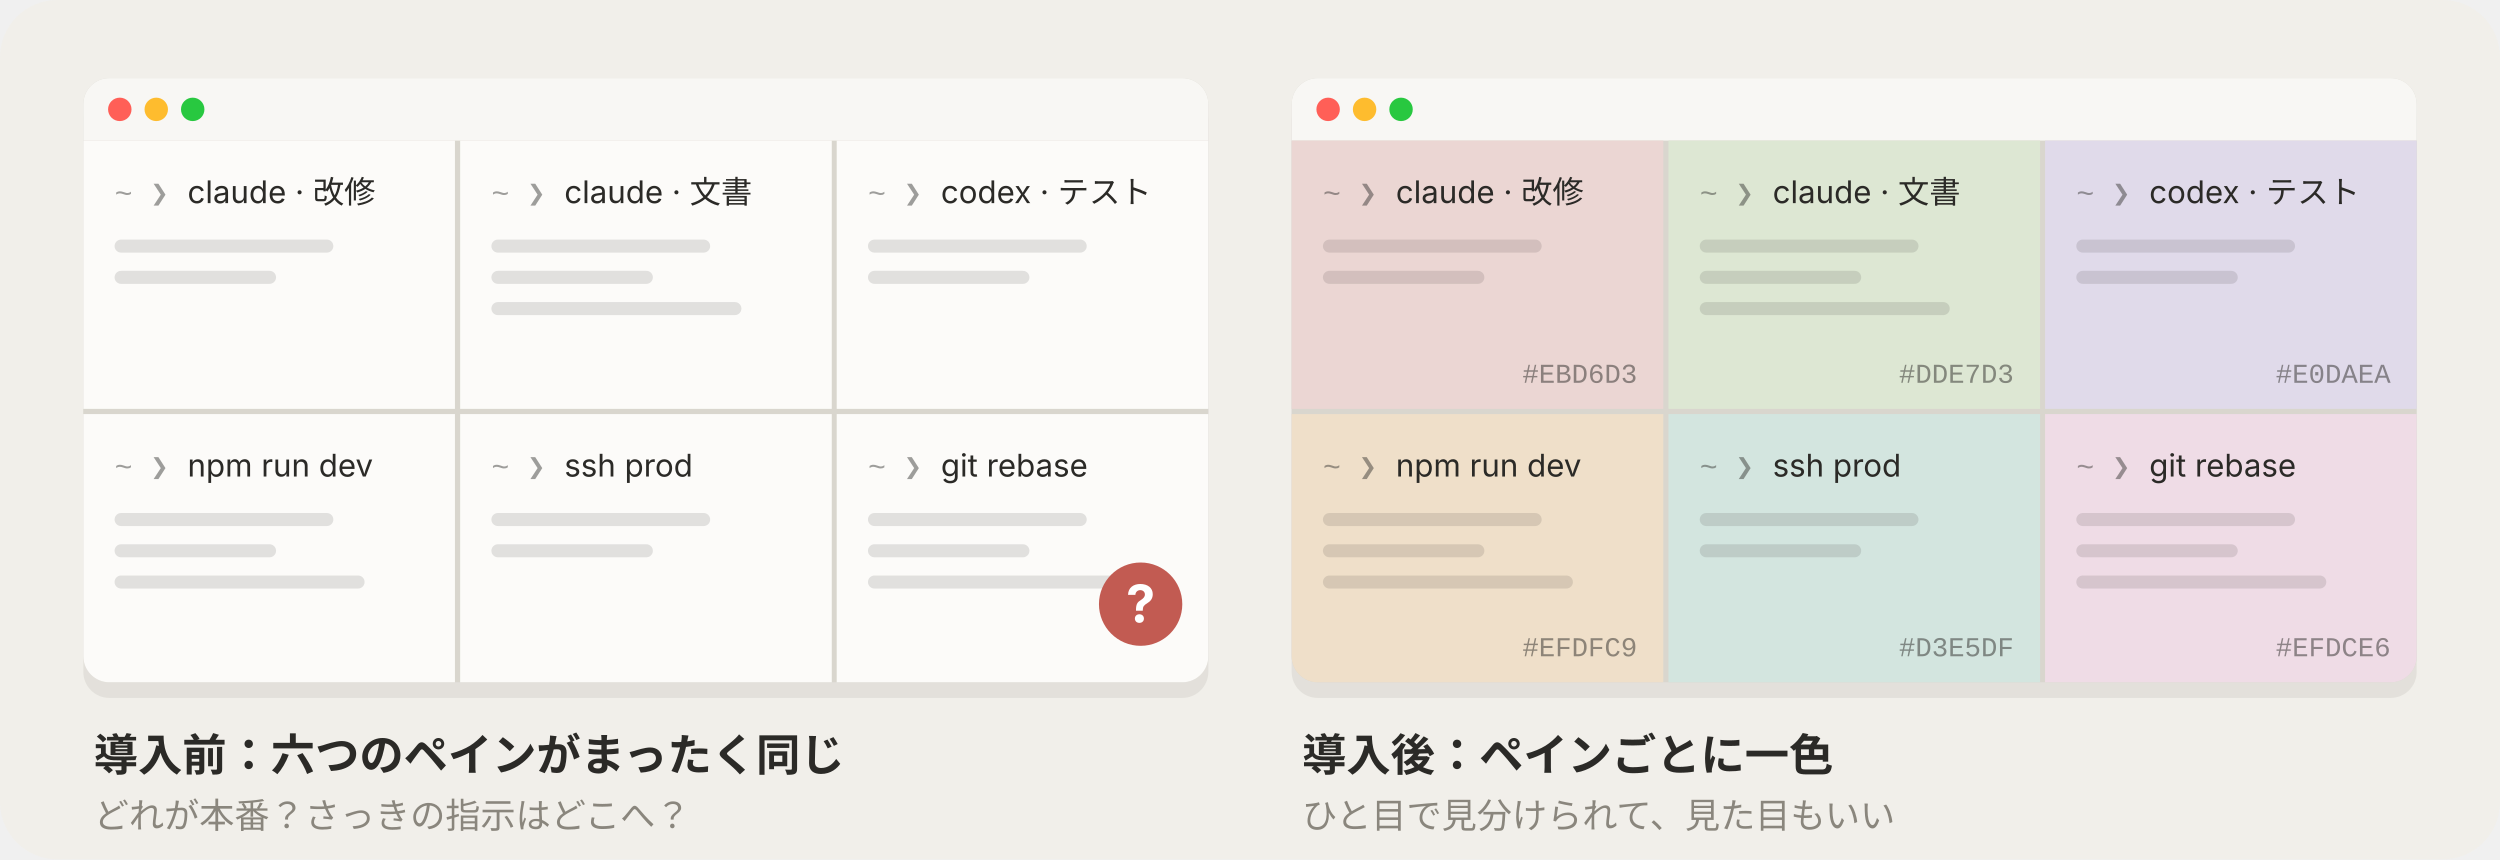
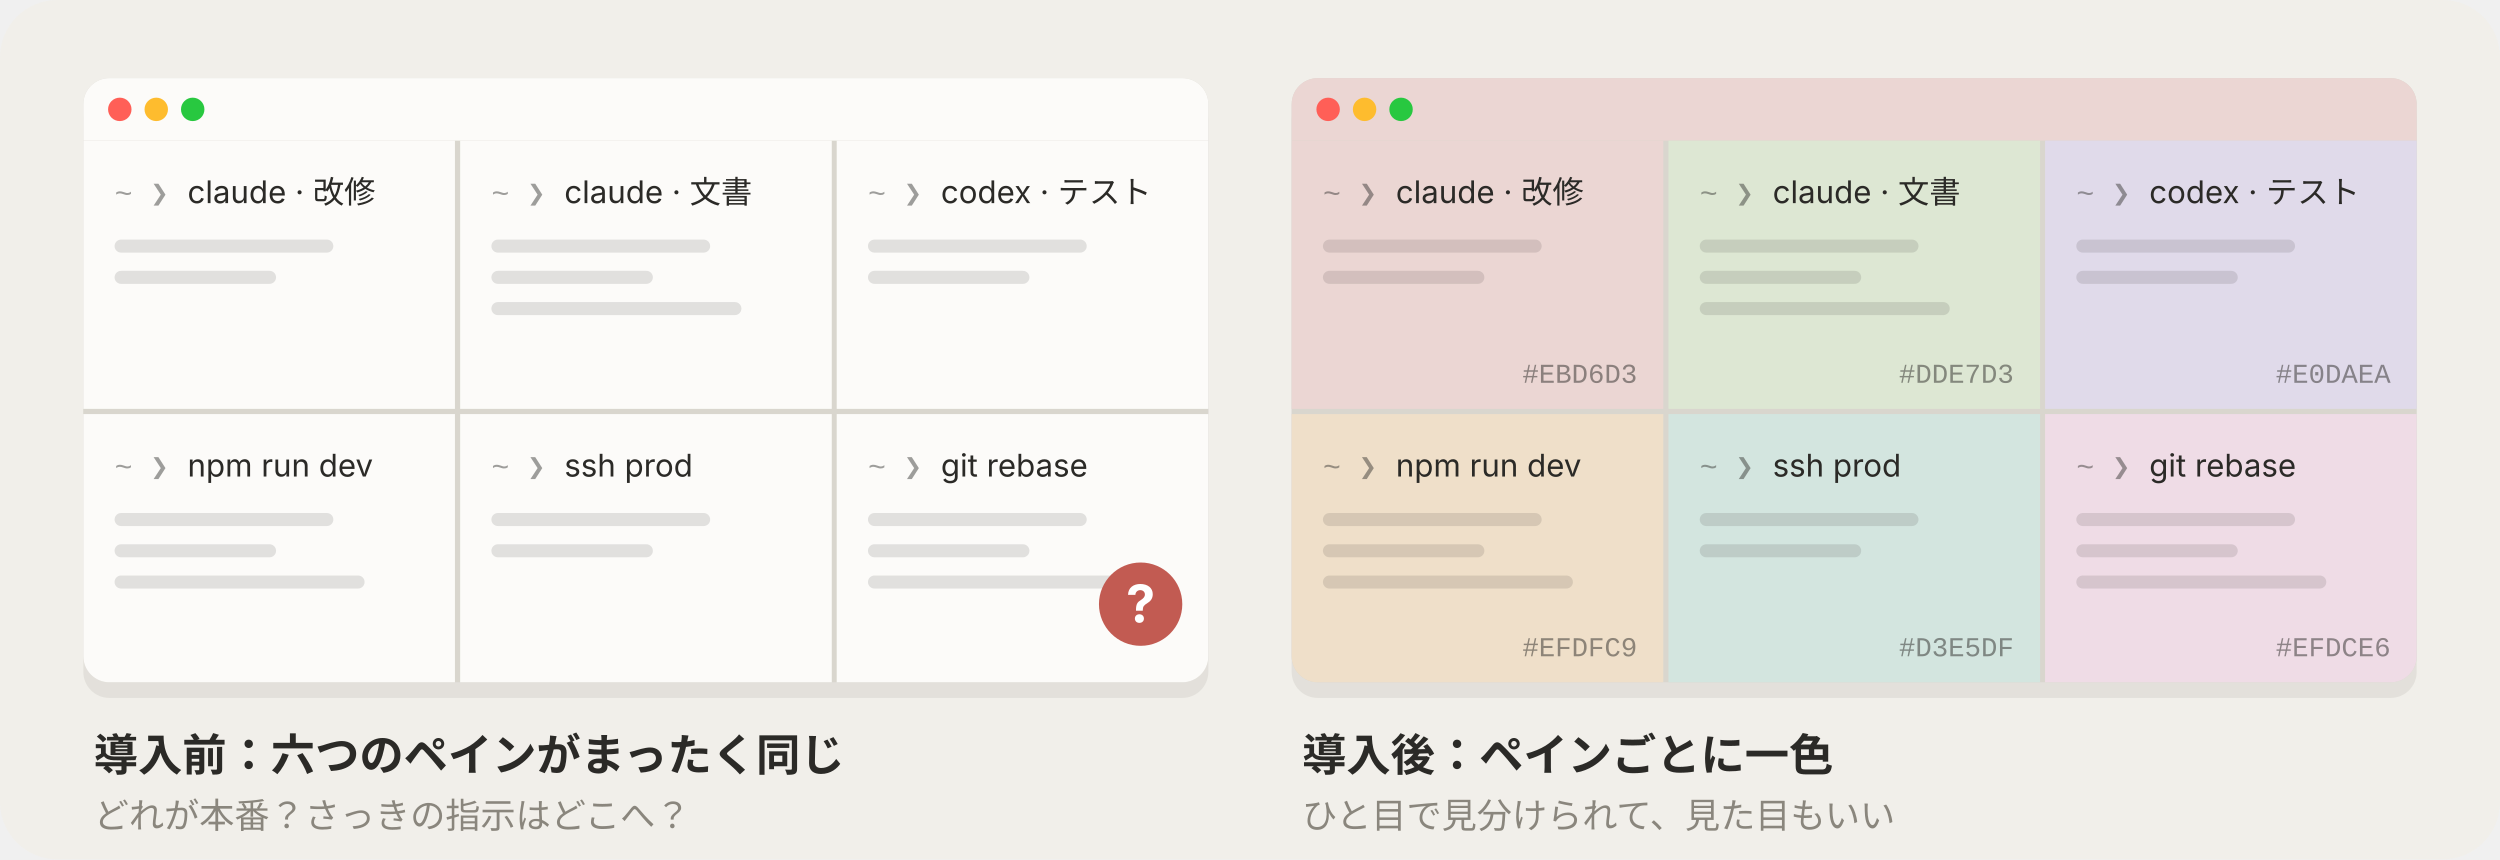
<svg xmlns="http://www.w3.org/2000/svg" viewBox="0 0 960 330" width="960" height="330" role="img" aria-label="導入前：全ペインが同じ色。導入後：ペインごとに一色">
  <rect width="960" height="330" rx="22" fill="#F1EFEA" />
  <clipPath id="ba0">
    <rect x="32.0" y="30" width="432" height="232" rx="10" />
  </clipPath>
  <rect x="32.0" y="36.0" width="432.0" height="232.0" rx="10" fill="#3A3326" opacity=".08" />
  <g clip-path="url(#ba0)">
    <rect x="32.0" y="30.0" width="432.0" height="232.0" fill="#D9D6CE" />
-     <rect x="32.0" y="30.0" width="432.0" height="24.0" fill="#F8F7F4" />
+     <rect x="32.0" y="30.0" width="432.0" height="24.0" fill="#FCFBF9" />
    <circle cx="46.0" cy="42.0" r="4.5" fill="#FF5F57" />
    <circle cx="60.0" cy="42.0" r="4.5" fill="#FEBC2E" />
    <circle cx="74.0" cy="42.0" r="4.5" fill="#28C840" />
    <rect x="32.0" y="54.0" width="142.7" height="103.0" fill="#FCFBF9" />
    <text x="44.0" y="78.0" font-family="ui-monospace,'SF Mono',Menlo,Consolas,'Liberation Mono',monospace" font-size="11.5" fill="#2B2A27" opacity=".45">~ ❯</text>
    <text x="72.0" y="78.0" font-family="'Hiragino Sans','Hiragino Kaku Gothic ProN','Noto Sans JP','Yu Gothic',-apple-system,sans-serif" font-size="12" fill="#2B2A27">claude · 改修</text>
    <rect x="44.0" y="92.0" width="84.0" height="5.0" rx="2.5" fill="#2B2A27" opacity=".13" />
    <rect x="44.0" y="104.0" width="62.0" height="5.0" rx="2.5" fill="#2B2A27" opacity=".13" />
    <rect x="176.7" y="54.0" width="142.7" height="103.0" fill="#FCFBF9" />
    <text x="188.7" y="78.0" font-family="ui-monospace,'SF Mono',Menlo,Consolas,'Liberation Mono',monospace" font-size="11.5" fill="#2B2A27" opacity=".45">~ ❯</text>
    <text x="216.7" y="78.0" font-family="'Hiragino Sans','Hiragino Kaku Gothic ProN','Noto Sans JP','Yu Gothic',-apple-system,sans-serif" font-size="12" fill="#2B2A27">claude · 文書</text>
    <rect x="188.7" y="92.0" width="84.0" height="5.0" rx="2.5" fill="#2B2A27" opacity=".13" />
    <rect x="188.7" y="104.0" width="62.0" height="5.0" rx="2.5" fill="#2B2A27" opacity=".13" />
    <rect x="188.7" y="116.0" width="96.0" height="5.0" rx="2.5" fill="#2B2A27" opacity=".13" />
    <rect x="321.3" y="54.0" width="142.7" height="103.0" fill="#FCFBF9" />
    <text x="333.3" y="78.0" font-family="ui-monospace,'SF Mono',Menlo,Consolas,'Liberation Mono',monospace" font-size="11.5" fill="#2B2A27" opacity=".45">~ ❯</text>
    <text x="361.3" y="78.0" font-family="'Hiragino Sans','Hiragino Kaku Gothic ProN','Noto Sans JP','Yu Gothic',-apple-system,sans-serif" font-size="12" fill="#2B2A27">codex · テスト</text>
    <rect x="333.3" y="92.0" width="84.0" height="5.0" rx="2.5" fill="#2B2A27" opacity=".13" />
    <rect x="333.3" y="104.0" width="62.0" height="5.0" rx="2.5" fill="#2B2A27" opacity=".13" />
    <rect x="32.0" y="159.0" width="142.7" height="103.0" fill="#FCFBF9" />
    <text x="44.0" y="183.0" font-family="ui-monospace,'SF Mono',Menlo,Consolas,'Liberation Mono',monospace" font-size="11.5" fill="#2B2A27" opacity=".45">~ ❯</text>
    <text x="72.0" y="183.0" font-family="'Hiragino Sans','Hiragino Kaku Gothic ProN','Noto Sans JP','Yu Gothic',-apple-system,sans-serif" font-size="12" fill="#2B2A27">npm run dev</text>
    <rect x="44.0" y="197.0" width="84.0" height="5.0" rx="2.5" fill="#2B2A27" opacity=".13" />
    <rect x="44.0" y="209.0" width="62.0" height="5.0" rx="2.5" fill="#2B2A27" opacity=".13" />
    <rect x="44.0" y="221.0" width="96.0" height="5.0" rx="2.5" fill="#2B2A27" opacity=".13" />
    <rect x="176.7" y="159.0" width="142.7" height="103.0" fill="#FCFBF9" />
    <text x="188.7" y="183.0" font-family="ui-monospace,'SF Mono',Menlo,Consolas,'Liberation Mono',monospace" font-size="11.5" fill="#2B2A27" opacity=".45">~ ❯</text>
    <text x="216.7" y="183.0" font-family="'Hiragino Sans','Hiragino Kaku Gothic ProN','Noto Sans JP','Yu Gothic',-apple-system,sans-serif" font-size="12" fill="#2B2A27">ssh prod</text>
    <rect x="188.7" y="197.0" width="84.0" height="5.0" rx="2.5" fill="#2B2A27" opacity=".13" />
    <rect x="188.7" y="209.0" width="62.0" height="5.0" rx="2.5" fill="#2B2A27" opacity=".13" />
    <rect x="321.3" y="159.0" width="142.7" height="103.0" fill="#FCFBF9" />
    <text x="333.3" y="183.0" font-family="ui-monospace,'SF Mono',Menlo,Consolas,'Liberation Mono',monospace" font-size="11.5" fill="#2B2A27" opacity=".45">~ ❯</text>
    <text x="361.3" y="183.0" font-family="'Hiragino Sans','Hiragino Kaku Gothic ProN','Noto Sans JP','Yu Gothic',-apple-system,sans-serif" font-size="12" fill="#2B2A27">git rebase</text>
    <rect x="333.3" y="197.0" width="84.0" height="5.0" rx="2.5" fill="#2B2A27" opacity=".13" />
    <rect x="333.3" y="209.0" width="62.0" height="5.0" rx="2.5" fill="#2B2A27" opacity=".13" />
    <rect x="333.3" y="221.0" width="96.0" height="5.0" rx="2.5" fill="#2B2A27" opacity=".13" />
  </g>
  <circle cx="438.0" cy="232.0" r="16" fill="#C25B52" />
  <text x="438.0" y="239.0" text-anchor="middle" font-family="'Hiragino Sans','Hiragino Kaku Gothic ProN','Noto Sans JP','Yu Gothic',-apple-system,sans-serif" font-size="20" font-weight="700" fill="#fff">?</text>
  <text x="36.0" y="296.0" font-family="'Hiragino Sans','Hiragino Kaku Gothic ProN','Noto Sans JP','Yu Gothic',-apple-system,sans-serif" font-size="17" font-weight="700" fill="#2B2A27">導入前：六つのペインがまったく同じ</text>
  <text x="36.0" y="318.0" font-family="'Hiragino Sans','Hiragino Kaku Gothic ProN','Noto Sans JP','Yu Gothic',-apple-system,sans-serif" font-size="13.5" fill="#8A867D">どれが本番？さっきの指示はどこへ？</text>
  <clipPath id="ba1">
    <rect x="496.0" y="30" width="432" height="232" rx="10" />
  </clipPath>
  <rect x="496.0" y="36.0" width="432.0" height="232.0" rx="10" fill="#3A3326" opacity=".08" />
  <g clip-path="url(#ba1)">
    <rect x="496.0" y="30.0" width="432.0" height="232.0" fill="#D9D6CE" />
-     <rect x="496.0" y="30.0" width="432.0" height="24.0" fill="#F8F7F4" />
+     <rect x="496.0" y="30.0" width="432.0" height="24.0" fill="#EBD6D3" />
    <circle cx="510.0" cy="42.0" r="4.5" fill="#FF5F57" />
    <circle cx="524.0" cy="42.0" r="4.5" fill="#FEBC2E" />
    <circle cx="538.0" cy="42.0" r="4.5" fill="#28C840" />
    <rect x="496.0" y="54.0" width="142.7" height="103.0" fill="#EBD6D3" />
    <text x="508.0" y="78.0" font-family="ui-monospace,'SF Mono',Menlo,Consolas,'Liberation Mono',monospace" font-size="11.5" fill="#2B2A27" opacity=".45">~ ❯</text>
    <text x="536.0" y="78.0" font-family="'Hiragino Sans','Hiragino Kaku Gothic ProN','Noto Sans JP','Yu Gothic',-apple-system,sans-serif" font-size="12" fill="#2B2A27">claude · 改修</text>
    <rect x="508.0" y="92.0" width="84.0" height="5.0" rx="2.5" fill="#2B2A27" opacity=".13" />
    <rect x="508.0" y="104.0" width="62.0" height="5.0" rx="2.5" fill="#2B2A27" opacity=".13" />
    <text x="628.7" y="147.0" text-anchor="end" font-family="ui-monospace,'SF Mono',Menlo,Consolas,'Liberation Mono',monospace" font-size="10.5" fill="#2B2A27" opacity=".5">#EBD6D3</text>
    <rect x="640.7" y="54.0" width="142.7" height="103.0" fill="#DDE7D3" />
    <text x="652.7" y="78.0" font-family="ui-monospace,'SF Mono',Menlo,Consolas,'Liberation Mono',monospace" font-size="11.5" fill="#2B2A27" opacity=".45">~ ❯</text>
    <text x="680.7" y="78.0" font-family="'Hiragino Sans','Hiragino Kaku Gothic ProN','Noto Sans JP','Yu Gothic',-apple-system,sans-serif" font-size="12" fill="#2B2A27">claude · 文書</text>
    <rect x="652.7" y="92.0" width="84.0" height="5.0" rx="2.5" fill="#2B2A27" opacity=".13" />
    <rect x="652.7" y="104.0" width="62.0" height="5.0" rx="2.5" fill="#2B2A27" opacity=".13" />
    <rect x="652.7" y="116.0" width="96.0" height="5.0" rx="2.5" fill="#2B2A27" opacity=".13" />
    <text x="773.3" y="147.0" text-anchor="end" font-family="ui-monospace,'SF Mono',Menlo,Consolas,'Liberation Mono',monospace" font-size="10.5" fill="#2B2A27" opacity=".5">#DDE7D3</text>
    <rect x="785.3" y="54.0" width="142.7" height="103.0" fill="#E0DAEA" />
    <text x="797.3" y="78.0" font-family="ui-monospace,'SF Mono',Menlo,Consolas,'Liberation Mono',monospace" font-size="11.5" fill="#2B2A27" opacity=".45">~ ❯</text>
    <text x="825.3" y="78.0" font-family="'Hiragino Sans','Hiragino Kaku Gothic ProN','Noto Sans JP','Yu Gothic',-apple-system,sans-serif" font-size="12" fill="#2B2A27">codex · テスト</text>
    <rect x="797.3" y="92.0" width="84.0" height="5.0" rx="2.5" fill="#2B2A27" opacity=".13" />
    <rect x="797.3" y="104.0" width="62.0" height="5.0" rx="2.5" fill="#2B2A27" opacity=".13" />
    <text x="918.0" y="147.0" text-anchor="end" font-family="ui-monospace,'SF Mono',Menlo,Consolas,'Liberation Mono',monospace" font-size="10.5" fill="#2B2A27" opacity=".5">#E0DAEA</text>
    <rect x="496.0" y="159.0" width="142.7" height="103.0" fill="#EFDFC9" />
    <text x="508.0" y="183.0" font-family="ui-monospace,'SF Mono',Menlo,Consolas,'Liberation Mono',monospace" font-size="11.5" fill="#2B2A27" opacity=".45">~ ❯</text>
    <text x="536.0" y="183.0" font-family="'Hiragino Sans','Hiragino Kaku Gothic ProN','Noto Sans JP','Yu Gothic',-apple-system,sans-serif" font-size="12" fill="#2B2A27">npm run dev</text>
    <rect x="508.0" y="197.0" width="84.0" height="5.0" rx="2.5" fill="#2B2A27" opacity=".13" />
    <rect x="508.0" y="209.0" width="62.0" height="5.0" rx="2.5" fill="#2B2A27" opacity=".13" />
    <rect x="508.0" y="221.0" width="96.0" height="5.0" rx="2.5" fill="#2B2A27" opacity=".13" />
    <text x="628.7" y="252.0" text-anchor="end" font-family="ui-monospace,'SF Mono',Menlo,Consolas,'Liberation Mono',monospace" font-size="10.5" fill="#2B2A27" opacity=".5">#EFDFC9</text>
    <rect x="640.7" y="159.0" width="142.7" height="103.0" fill="#D3E5DF" />
    <text x="652.7" y="183.0" font-family="ui-monospace,'SF Mono',Menlo,Consolas,'Liberation Mono',monospace" font-size="11.5" fill="#2B2A27" opacity=".45">~ ❯</text>
    <text x="680.7" y="183.0" font-family="'Hiragino Sans','Hiragino Kaku Gothic ProN','Noto Sans JP','Yu Gothic',-apple-system,sans-serif" font-size="12" fill="#2B2A27">ssh prod</text>
    <rect x="652.7" y="197.0" width="84.0" height="5.0" rx="2.5" fill="#2B2A27" opacity=".13" />
    <rect x="652.7" y="209.0" width="62.0" height="5.0" rx="2.5" fill="#2B2A27" opacity=".13" />
    <text x="773.3" y="252.0" text-anchor="end" font-family="ui-monospace,'SF Mono',Menlo,Consolas,'Liberation Mono',monospace" font-size="10.5" fill="#2B2A27" opacity=".5">#D3E5DF</text>
    <rect x="785.3" y="159.0" width="142.7" height="103.0" fill="#EFDCE6" />
    <text x="797.3" y="183.0" font-family="ui-monospace,'SF Mono',Menlo,Consolas,'Liberation Mono',monospace" font-size="11.5" fill="#2B2A27" opacity=".45">~ ❯</text>
    <text x="825.3" y="183.0" font-family="'Hiragino Sans','Hiragino Kaku Gothic ProN','Noto Sans JP','Yu Gothic',-apple-system,sans-serif" font-size="12" fill="#2B2A27">git rebase</text>
    <rect x="797.3" y="197.0" width="84.0" height="5.0" rx="2.5" fill="#2B2A27" opacity=".13" />
    <rect x="797.3" y="209.0" width="62.0" height="5.0" rx="2.5" fill="#2B2A27" opacity=".13" />
    <rect x="797.3" y="221.0" width="96.0" height="5.0" rx="2.5" fill="#2B2A27" opacity=".13" />
    <text x="918.0" y="252.0" text-anchor="end" font-family="ui-monospace,'SF Mono',Menlo,Consolas,'Liberation Mono',monospace" font-size="10.5" fill="#2B2A27" opacity=".5">#EFDCE6</text>
  </g>
  <text x="500.0" y="296.0" font-family="'Hiragino Sans','Hiragino Kaku Gothic ProN','Noto Sans JP','Yu Gothic',-apple-system,sans-serif" font-size="17" font-weight="700" fill="#2B2A27">導入後：ペインごとに一色</text>
  <text x="500.0" y="318.0" font-family="'Hiragino Sans','Hiragino Kaku Gothic ProN','Noto Sans JP','Yu Gothic',-apple-system,sans-serif" font-size="13.5" fill="#8A867D">ひと目で見分けられて、見た目もいい</text>
</svg>
